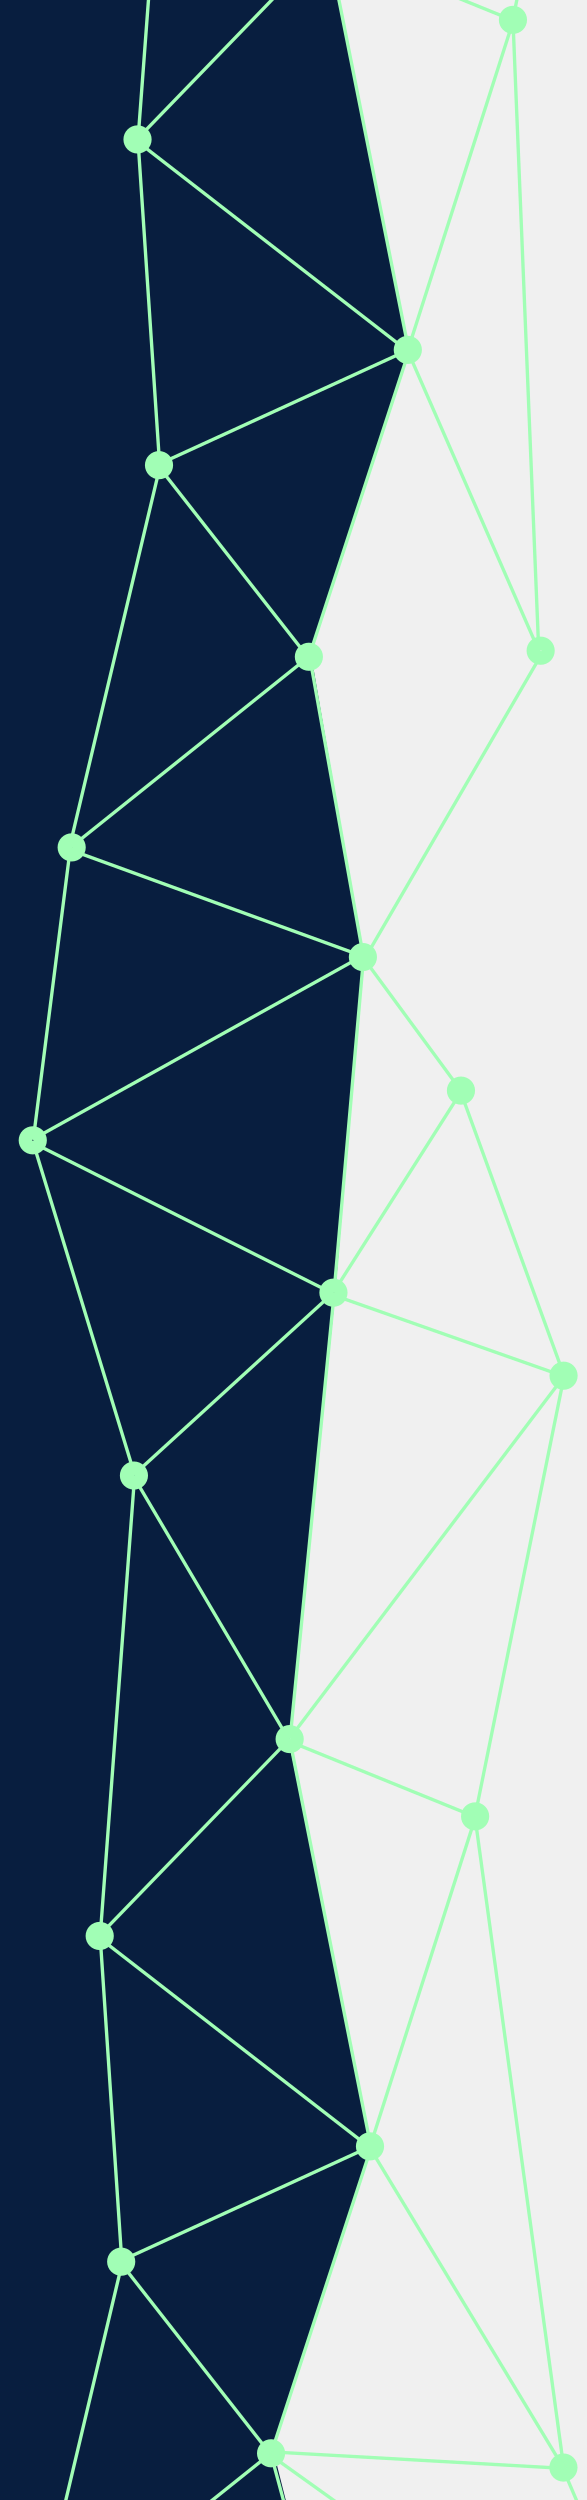
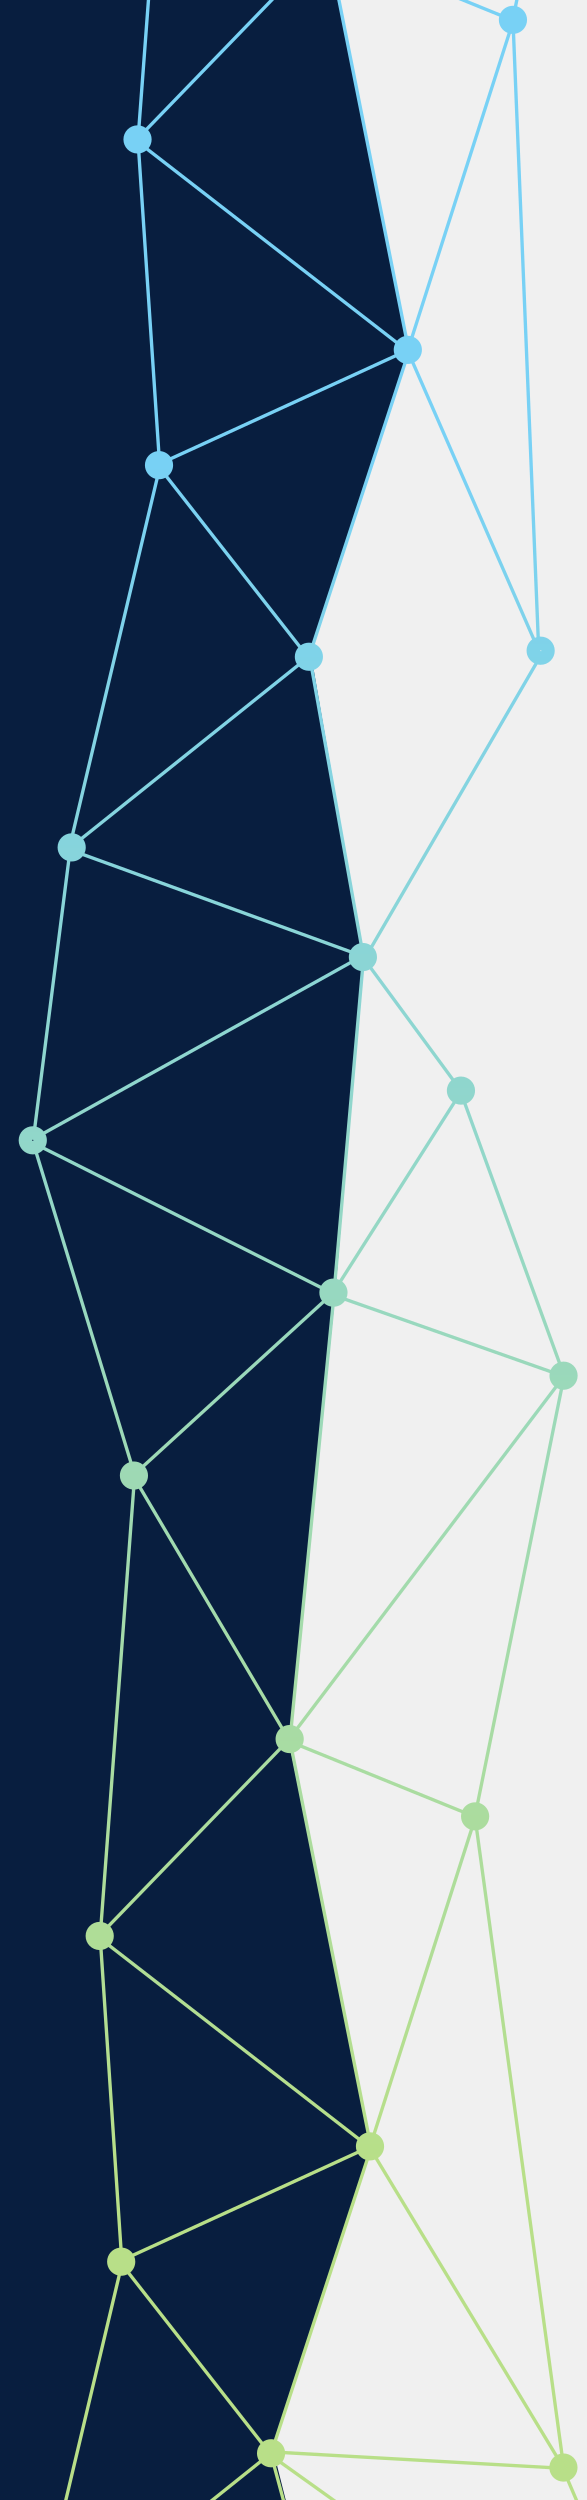
<svg xmlns="http://www.w3.org/2000/svg" width="155" height="661" viewBox="0 0 155 661" fill="none">
  <g clip-path="url(#clip0_678_20226)">
-     <path d="M76.47 460.77L88.554 342.814L96 252.5L-1.28 252.5L-1.28 681.078L80.615 681.078L72.172 647.607L98.148 567.22L76.47 460.77Z" fill="#081E3F" />
-     <path d="M86.47 -14.23L98.554 -132.186L104.385 -198.738L-1 -198.738L-1 253L96 253L82.172 172.607L108.148 92.22L86.47 -14.23Z" fill="#081E3F" />
-     <path d="M88.336 341.43L121.992 288.535L96.11 253.32L88.336 341.438" stroke="#A1FEB5" stroke-width="0.888" />
-     <path d="M8.814 301.16L95.793 252.778L18.534 224.691L8.814 301.168" stroke="#A1FEB5" stroke-width="0.888" />
-     <path d="M97.975 567.145L125.723 480.416L76.727 460.516L97.975 567.153" stroke="#A1FEB5" stroke-width="0.888" />
-     <path d="M26.52 511.509L76.371 459.979L35.554 390.809L26.52 511.517" stroke="#A1FEB5" stroke-width="0.888" />
-     <path d="M89.267 714.349L180.711 727.242L71.773 649.313L89.267 714.357" stroke="#A1FEB5" stroke-width="0.888" />
-     <path d="M8.306 699.335L71.445 648.789L32.21 598.68L8.306 699.343" stroke="#A1FEB5" stroke-width="0.888" />
-     <path d="M76.726 459.455L149.109 363.902L88.303 342.484L76.726 459.463" stroke="#A1FEB5" stroke-width="0.888" />
-     <path d="M35.563 389.788L87.949 341.963L8.793 302.203L35.563 389.796" stroke="#A1FEB5" stroke-width="0.888" />
-     <path d="M71.818 648.287L149.094 652.639L97.999 568.227L71.818 648.295" stroke="#A1FEB5" stroke-width="0.888" />
-     <path d="M32.193 597.645L97.617 567.685L26.518 512.563L32.193 597.653" stroke="#A1FEB5" stroke-width="0.888" />
-     <path d="M86.21 341.782C86.21 342.861 87.085 343.735 88.163 343.735C89.243 343.735 90.117 342.861 90.117 341.782C90.117 340.703 89.243 339.828 88.163 339.828C87.085 339.828 86.21 340.703 86.21 341.782Z" stroke="#A1FEB5" stroke-width="3.551" />
-     <path d="M6.71 301.504C6.71 302.578 7.582 303.45 8.664 303.45C9.745 303.45 10.617 302.578 10.617 301.504C10.617 300.43 9.745 299.559 8.664 299.559C7.582 299.559 6.71 300.43 6.71 301.504Z" stroke="#A1FEB5" stroke-width="3.551" />
-     <path d="M119.925 288.356C119.925 289.429 120.797 290.301 121.878 290.301C122.96 290.301 123.832 289.429 123.832 288.356C123.832 287.282 122.96 286.41 121.878 286.41C120.797 286.41 119.925 287.282 119.925 288.356Z" stroke="#A1FEB5" stroke-width="3.551" />
-     <path d="M99.337 567.505C99.337 568.341 98.664 569.015 97.827 569.015C96.992 569.014 96.318 568.334 96.317 567.505C96.317 566.668 96.991 565.995 97.827 565.995C98.664 565.995 99.337 566.668 99.337 567.505Z" fill="#A1FEB5" stroke="#A1FEB5" stroke-width="0.888" />
-     <path d="M95.874 567.504C95.874 568.578 96.746 569.458 97.828 569.458C98.909 569.458 99.781 568.586 99.781 567.504C99.781 566.423 98.909 565.551 97.828 565.551C96.746 565.551 95.874 566.423 95.874 567.504Z" stroke="#A1FEB5" stroke-width="3.551" />
-     <path d="M27.872 511.868C27.872 512.705 27.199 513.378 26.362 513.378C25.527 513.378 24.853 512.698 24.853 511.868C24.853 511.032 25.526 510.359 26.362 510.358C27.199 510.358 27.872 511.032 27.872 511.868Z" fill="#A1FEB5" stroke="#A1FEB5" stroke-width="0.888" />
-     <path d="M24.409 511.868C24.409 512.947 25.284 513.821 26.363 513.821C27.442 513.821 28.316 512.947 28.316 511.868C28.316 510.789 27.442 509.914 26.363 509.914C25.284 509.914 24.409 510.789 24.409 511.868Z" stroke="#A1FEB5" stroke-width="3.551" />
-     <path d="M123.667 480.25C123.667 481.324 124.539 482.196 125.621 482.196C126.702 482.196 127.574 481.324 127.574 480.25C127.574 479.177 126.702 478.305 125.621 478.305C124.539 478.305 123.667 479.177 123.667 480.25Z" stroke="#A1FEB5" stroke-width="3.551" />
-     <path d="M74.632 459.813C74.632 460.887 75.504 461.758 76.585 461.758C77.667 461.758 78.539 460.887 78.539 459.813C78.539 458.739 77.667 457.867 76.585 457.867C75.504 457.867 74.632 458.739 74.632 459.813Z" stroke="#A1FEB5" stroke-width="3.551" />
-     <path d="M33.468 390.133C33.468 391.208 34.339 392.079 35.414 392.079C36.488 392.079 37.359 391.208 37.359 390.133C37.359 389.059 36.488 388.188 35.414 388.188C34.339 388.188 33.468 389.059 33.468 390.133Z" stroke="#A1FEB5" stroke-width="3.551" />
-     <path d="M147.05 363.735C147.05 364.809 147.922 365.689 149.003 365.689C150.085 365.689 150.957 364.817 150.957 363.735C150.957 362.653 150.085 361.781 149.003 361.781C147.922 361.781 147.05 362.653 147.05 363.735Z" stroke="#A1FEB5" stroke-width="3.551" />
-     <path d="M73.169 648.646C73.169 649.484 72.502 650.155 71.668 650.155C70.833 650.155 70.158 649.475 70.158 648.646C70.158 647.81 70.838 647.136 71.668 647.136C72.495 647.136 73.169 647.808 73.169 648.646Z" fill="#A1FEB5" stroke="#A1FEB5" stroke-width="0.888" />
-     <path d="M69.722 648.649C69.722 649.723 70.593 650.594 71.668 650.594C72.742 650.594 73.613 649.723 73.613 648.649C73.613 647.574 72.742 646.703 71.668 646.703C70.593 646.703 69.722 647.574 69.722 648.649Z" stroke="#A1FEB5" stroke-width="3.551" />
-     <path d="M33.548 597.989C33.548 598.828 32.881 599.499 32.047 599.499C31.212 599.499 30.537 598.819 30.537 597.989C30.537 597.154 31.217 596.479 32.047 596.479C32.874 596.48 33.548 597.152 33.548 597.989Z" fill="#A1FEB5" stroke="#A1FEB5" stroke-width="0.888" />
-     <path d="M30.093 597.989C30.093 599.063 30.965 599.943 32.047 599.943C33.128 599.943 33.992 599.071 33.992 597.989C33.992 596.907 33.12 596.035 32.047 596.035C30.973 596.035 30.093 596.907 30.093 597.989Z" stroke="#A1FEB5" stroke-width="3.551" />
-     <path d="M147.015 652.419C147.015 653.492 147.886 654.372 148.968 654.372C150.05 654.372 150.922 653.5 150.922 652.419C150.922 651.337 150.05 650.465 148.968 650.465C147.886 650.465 147.015 651.337 147.015 652.419Z" stroke="#A1FEB5" stroke-width="3.551" />
-     <path d="M149.047 364.34L125.643 479.962" stroke="#A1FEB5" stroke-width="0.888" />
-     <path d="M148.986 653.031L180.512 726.73" stroke="#A1FEB5" stroke-width="0.888" />
-     <path d="M121.897 288.961L149.047 363.443" stroke="#A1FEB5" stroke-width="0.888" />
-     <path d="M125.648 480.863L149.012 652.125" stroke="#A1FEB5" stroke-width="0.888" />
-     <path d="M93.999 253.047C93.999 254.121 94.871 255.001 95.953 255.001C97.035 255.001 97.898 254.129 97.898 253.047C97.898 251.966 97.027 251.094 95.953 251.094C94.879 251.094 93.999 251.966 93.999 253.047Z" stroke="#A1FEB5" stroke-width="3.551" />
-     <path d="M107.976 92.145L135.723 5.416L86.727 -14.484L107.976 92.153" stroke="#A1FEB5" stroke-width="0.888" />
-     <path d="M36.52 36.509L86.371 -15.021L45.554 -84.191L36.52 36.517" stroke="#A1FEB5" stroke-width="0.888" />
-     <path d="M18.306 224.335L81.445 173.789L42.21 123.68L18.306 224.343" stroke="#A1FEB5" stroke-width="0.888" />
-     <path d="M96 252.5L81.818 173.295L107.999 93.227L143 173.295L97 252.5" stroke="#A1FEB5" stroke-width="0.888" />
-     <path d="M42.193 122.645L107.617 92.686L36.518 37.562L42.193 122.653" stroke="#A1FEB5" stroke-width="0.888" />
-     <path d="M109.337 92.505C109.337 93.341 108.664 94.015 107.827 94.015C106.992 94.014 106.318 93.334 106.317 92.505C106.317 91.668 106.991 90.995 107.827 90.995C108.664 90.995 109.337 91.668 109.337 92.505Z" fill="#A1FEB5" stroke="#A1FEB5" stroke-width="0.888" />
-     <path d="M105.874 92.504C105.874 93.578 106.746 94.458 107.828 94.458C108.909 94.458 109.781 93.586 109.781 92.504C109.781 91.423 108.909 90.551 107.828 90.551C106.746 90.551 105.874 91.423 105.874 92.504Z" stroke="#A1FEB5" stroke-width="3.551" />
-     <path d="M37.872 36.868C37.872 37.705 37.199 38.378 36.362 38.378C35.527 38.378 34.853 37.698 34.853 36.868C34.853 36.032 35.526 35.359 36.362 35.358C37.199 35.358 37.872 36.032 37.872 36.868Z" fill="#A1FEB5" stroke="#A1FEB5" stroke-width="0.888" />
-     <path d="M34.409 36.868C34.409 37.947 35.284 38.821 36.363 38.821C37.442 38.821 38.316 37.947 38.316 36.868C38.316 35.789 37.442 34.914 36.363 34.914C35.284 34.914 34.409 35.789 34.409 36.868Z" stroke="#A1FEB5" stroke-width="3.551" />
-     <path d="M133.667 5.25C133.667 6.324 134.539 7.196 135.621 7.196C136.702 7.196 137.574 6.324 137.574 5.25C137.574 4.177 136.702 3.305 135.621 3.305C134.539 3.305 133.667 4.177 133.667 5.25Z" stroke="#A1FEB5" stroke-width="3.551" />
-     <path d="M83.169 173.646C83.169 174.484 82.502 175.155 81.668 175.155C80.833 175.155 80.158 174.475 80.158 173.646C80.158 172.81 80.838 172.136 81.668 172.136C82.495 172.136 83.169 172.808 83.169 173.646Z" fill="#A1FEB5" stroke="#A1FEB5" stroke-width="0.888" />
-     <path d="M79.722 173.649C79.722 174.723 80.593 175.594 81.668 175.594C82.742 175.594 83.613 174.723 83.613 173.649C83.613 172.574 82.742 171.703 81.668 171.703C80.593 171.703 79.722 172.574 79.722 173.649Z" stroke="#A1FEB5" stroke-width="3.551" />
-     <path d="M43.548 122.989C43.548 123.828 42.881 124.499 42.047 124.499C41.212 124.499 40.537 123.819 40.537 122.989C40.537 122.154 41.217 121.479 42.047 121.479C42.874 121.48 43.548 122.152 43.548 122.989Z" fill="#A1FEB5" stroke="#A1FEB5" stroke-width="0.888" />
-     <path d="M40.093 122.989C40.093 124.063 40.965 124.943 42.047 124.943C43.128 124.943 43.992 124.071 43.992 122.989C43.992 121.907 43.12 121.035 42.047 121.035C40.973 121.035 40.093 121.907 40.093 122.989Z" stroke="#A1FEB5" stroke-width="3.551" />
-     <path d="M159.047 -110.66L135.643 4.962" stroke="#A1FEB5" stroke-width="0.888" />
-     <path d="M135.648 5.863L142.5 173.5" stroke="#A1FEB5" stroke-width="0.888" />
-     <path d="M16.999 224.047C16.999 225.121 17.871 226.001 18.953 226.001C20.035 226.001 20.898 225.129 20.898 224.047C20.898 222.966 20.027 222.094 18.953 222.094C17.879 222.094 16.999 222.966 16.999 224.047Z" stroke="#A1FEB5" stroke-width="3.551" />
-     <path d="M140.999 172.047C140.999 173.121 141.871 174.001 142.953 174.001C144.035 174.001 144.898 173.129 144.898 172.047C144.898 170.966 144.027 170.094 142.953 170.094C141.879 170.094 140.999 170.966 140.999 172.047Z" stroke="#A1FEB5" stroke-width="3.551" />
+     <path d="M104.385 -198.738L98.554 -132.186L86.47 -14.23L108.147 92.22L82.171 172.607L95.913 252.5H95.999L95.971 252.838L95.999 253H95.958L88.554 342.813L76.47 460.77L98.147 567.22L72.171 647.607L80.613 681.078H-1.281V252.5H-1.001V-198.738H104.385Z" fill="#081E3F" />
+     <path d="M4.934 301.502C4.934 299.443 6.605 297.781 8.662 297.781C8.707 297.781 8.751 297.784 8.795 297.785L17.721 227.565C16.264 227.055 15.224 225.667 15.224 224.046C15.224 222.029 16.823 220.399 18.804 220.32L41.062 126.584C39.477 126.151 38.318 124.698 38.317 122.987C38.317 121.099 39.719 119.55 41.523 119.296L36.274 40.593C34.256 40.546 32.634 38.896 32.634 36.866C32.634 34.819 34.283 33.157 36.326 33.138L44.883 -81.186C43.079 -81.444 41.692 -82.994 41.692 -84.869C41.693 -86.474 42.709 -87.841 44.134 -88.363L19.238 -169.82C19.051 -169.791 18.859 -169.776 18.663 -169.776C16.606 -169.777 14.935 -171.439 14.935 -173.498C14.935 -175.557 16.606 -177.218 18.663 -177.219C18.707 -177.219 18.751 -177.216 18.795 -177.215L28.094 -250.366L28.163 -250.917L28.686 -250.728L105.755 -222.71L105.771 -222.893L105.959 -222.636L106.858 -222.31L106.391 -222.049L106.468 -221.944L130.033 -189.88C130.577 -190.19 131.207 -190.367 131.878 -190.367C133.935 -190.367 135.607 -188.705 135.607 -186.646C135.607 -185.125 134.695 -183.821 133.389 -183.243L158.291 -114.927C158.521 -114.971 158.759 -114.996 159.003 -114.996C161.065 -114.996 162.732 -113.329 162.732 -111.267C162.732 -109.204 161.065 -107.538 159.003 -107.538C158.957 -107.538 158.912 -107.539 158.867 -107.541L136.755 1.704C138.258 2.183 139.349 3.585 139.35 5.248C139.35 7.104 137.991 8.637 136.217 8.922L142.731 168.324C142.805 168.32 142.879 168.316 142.953 168.316C145.012 168.317 146.674 169.988 146.674 172.046C146.674 174.098 145.025 175.774 142.953 175.774C142.669 175.774 142.392 175.742 142.126 175.682L98.673 250.502C99.294 251.169 99.674 252.063 99.674 253.046C99.674 254.129 99.215 255.108 98.477 255.79L120.034 285.121C120.578 284.812 121.207 284.634 121.877 284.634C123.934 284.634 125.606 286.296 125.606 288.354C125.606 289.875 124.694 291.179 123.389 291.757L148.291 360.072C148.521 360.028 148.759 360.003 149.002 360.003C151.064 360.003 152.731 361.67 152.731 363.732C152.731 365.795 151.064 367.461 149.002 367.461C148.957 367.461 148.912 367.46 148.867 367.458L126.755 476.704C128.259 477.182 129.35 478.586 129.351 480.249C129.351 482.004 128.137 483.47 126.505 483.865L148.99 648.688C151.043 648.7 152.698 650.362 152.698 652.417C152.698 653.88 151.859 655.144 150.635 655.755L180.92 726.554L180.666 726.663L180.969 726.879L180.649 727.68L89.205 714.787L89.267 714.355L88.839 714.471L72.125 652.338C71.975 652.356 71.822 652.366 71.667 652.366C70.642 652.366 69.713 651.952 69.04 651.281L8.583 699.68L8.313 699.342L8.306 699.341L7.874 699.238L31.062 601.584C29.477 601.151 28.318 599.699 28.317 597.987C28.317 596.099 29.719 594.55 31.523 594.296L26.274 515.592C24.256 515.545 22.633 513.895 22.633 511.865C22.633 509.818 24.283 508.156 26.326 508.137L34.883 393.815C33.079 393.558 31.692 392.007 31.691 390.132C31.692 388.526 32.709 387.158 34.134 386.637L9.238 305.18C9.05 305.209 8.858 305.224 8.662 305.224C6.605 305.223 4.934 303.561 4.934 301.502ZM179.706 725.977L149.796 656.053C149.53 656.113 149.253 656.146 148.969 656.146C147.055 656.145 145.49 654.707 145.268 652.867L75.375 648.933C75.321 649.643 75.068 650.296 74.671 650.839L179.706 725.977ZM89.618 713.947L178.982 726.548L74.061 651.493C73.744 651.76 73.383 651.974 72.989 652.124L89.618 713.947ZM89.097 -17.94C89.845 -17.261 90.314 -16.281 90.314 -15.19C90.314 -14.638 90.193 -14.115 89.978 -13.645L132.304 3.547C132.923 2.347 134.176 1.528 135.62 1.527C135.708 1.527 135.796 1.532 135.883 1.538L157.99 -107.678C157.744 -107.747 157.508 -107.841 157.285 -107.957L89.097 -17.94ZM100.49 -136.132C101.344 -135.448 101.893 -134.399 101.893 -133.22C101.893 -132.724 101.795 -132.252 101.619 -131.819L155.605 -112.804C155.975 -113.622 156.63 -114.281 157.445 -114.655L132.539 -182.983C132.324 -182.945 132.104 -182.925 131.878 -182.925C131.371 -182.925 130.886 -183.026 130.445 -183.209L100.49 -136.132ZM87.494 -18.798C87.804 -18.72 88.098 -18.604 88.372 -18.455L156.552 -108.458C155.768 -109.143 155.275 -110.15 155.274 -111.267C155.274 -111.503 155.296 -111.733 155.338 -111.957L101.183 -131.032C100.558 -130.172 99.574 -129.589 98.451 -129.503L87.494 -18.798ZM99.406 564.126C100.676 564.72 101.555 566.007 101.555 567.504C101.555 568.78 100.916 569.904 99.941 570.576L147.424 649.022C147.642 648.923 147.871 648.845 148.108 648.789L125.624 483.971L125.621 483.971C125.432 483.971 125.245 483.957 125.063 483.93L99.406 564.126ZM79.096 457.061C79.843 457.74 80.313 458.719 80.314 459.811C80.314 460.362 80.193 460.885 79.978 461.355L122.306 478.548C122.925 477.348 124.177 476.529 125.621 476.528C125.709 476.528 125.796 476.533 125.882 476.539L147.99 367.321C147.744 367.252 147.508 367.159 147.285 367.043L79.096 457.061ZM90.491 338.866C91.345 339.55 91.893 340.6 91.893 341.778C91.892 342.275 91.794 342.748 91.618 343.181L145.605 362.195C145.974 361.377 146.63 360.718 147.445 360.344L122.539 292.017C122.324 292.055 122.103 292.076 121.877 292.076C121.37 292.076 120.885 291.975 120.444 291.792L90.491 338.866ZM73.268 645.286C74.347 645.801 75.137 646.82 75.337 648.039L145.267 651.977C145.385 650.966 145.906 650.08 146.666 649.483L99.153 570.989C98.741 571.146 98.293 571.232 97.825 571.232C97.711 571.232 97.599 571.227 97.487 571.217L73.268 645.286ZM77.494 456.203C77.804 456.281 78.098 456.396 78.372 456.546L146.552 366.542C145.768 365.857 145.274 364.85 145.273 363.732C145.273 363.497 145.295 363.266 145.337 363.043L91.182 343.968C90.557 344.828 89.573 345.409 88.451 345.495L77.494 456.203ZM142.879 171.91L143.011 172.213C143.075 172.191 143.123 172.132 143.123 172.046C143.123 171.94 143.041 171.867 142.953 171.867C142.926 171.867 142.9 171.875 142.877 171.887L142.879 171.91ZM109.407 89.124C110.678 89.718 111.557 91.006 111.557 92.503C111.556 93.922 110.767 95.154 109.602 95.784L141.446 168.636C141.577 168.578 141.711 168.526 141.85 168.483L135.329 8.958C135.24 8.951 135.151 8.942 135.063 8.929L109.407 89.124ZM95.881 249.318C95.905 249.318 95.929 249.316 95.953 249.316C96.703 249.316 97.4 249.539 97.983 249.921L141.276 175.377C140.057 174.762 139.224 173.496 139.224 172.046C139.224 170.84 139.796 169.773 140.68 169.092L108.776 96.11C108.473 96.19 108.155 96.231 107.827 96.231C107.713 96.231 107.6 96.226 107.488 96.216L83.269 170.288C84.522 170.887 85.388 172.165 85.389 173.646C85.389 175.248 84.377 176.614 82.957 177.139L95.881 249.318ZM107.756 88.775C107.78 88.775 107.803 88.773 107.827 88.773C108.08 88.773 108.326 88.799 108.564 88.847L134.207 8.693C132.849 8.138 131.892 6.807 131.892 5.248C131.892 4.949 131.927 4.658 131.994 4.379L89.508 -12.878C89.058 -12.312 88.447 -11.88 87.744 -11.651L107.756 88.775ZM99.069 -136.837C99.301 -136.779 99.524 -136.7 99.736 -136.601L129.671 -183.646C128.748 -184.322 128.149 -185.414 128.149 -186.646C128.149 -187.715 128.6 -188.675 129.32 -189.353L106.449 -220.472L99.069 -136.837ZM97.756 563.776C97.779 563.776 97.802 563.774 97.825 563.774C98.078 563.774 98.325 563.801 98.564 563.849L124.207 483.693C122.85 483.138 121.893 481.807 121.893 480.249C121.893 479.95 121.929 479.659 121.996 479.38L79.507 462.122C79.057 462.687 78.447 463.119 77.744 463.348L97.756 563.776ZM89.069 338.161C89.302 338.219 89.525 338.299 89.737 338.398L119.67 291.355C118.747 290.679 118.148 289.588 118.148 288.354C118.149 287.286 118.599 286.325 119.32 285.647L97.758 256.31C97.306 256.56 96.797 256.719 96.252 256.762L89.069 338.161ZM39.166 34.41C39.741 35.066 40.092 35.925 40.092 36.866C40.092 37.731 39.796 38.527 39.302 39.159L104.987 90.086C105.473 89.516 106.126 89.094 106.873 88.897L86.873 -11.479C86.778 -11.472 86.682 -11.468 86.585 -11.468C85.725 -11.468 84.933 -11.758 84.302 -12.246L39.166 34.41ZM79.519 170.61C80.126 170.18 80.867 169.926 81.668 169.926C81.928 169.926 82.181 169.952 82.426 170.003L106.614 96.029C105.813 95.754 105.137 95.213 104.688 94.514L45.506 121.614C45.674 122.039 45.768 122.502 45.768 122.987C45.767 124.124 45.261 125.145 44.458 125.83L79.519 170.61ZM94.919 -135.057C95.56 -136.186 96.772 -136.949 98.163 -136.949C98.171 -136.949 98.18 -136.948 98.189 -136.948L105.66 -221.642L22.021 -175.118C22.259 -174.629 22.392 -174.079 22.393 -173.498C22.393 -172.851 22.227 -172.244 21.938 -171.715L94.919 -135.057ZM19.674 -177.079C20.415 -176.872 21.062 -176.442 21.539 -175.866L104.729 -222.141L28.904 -249.704L19.674 -177.079ZM42.412 119.276C43.515 119.384 44.474 119.974 45.081 120.831L104.301 93.715C104.17 93.334 104.099 92.927 104.099 92.503C104.099 91.899 104.242 91.329 104.496 90.825L38.672 39.793C38.236 40.137 37.721 40.386 37.159 40.509L42.412 119.276ZM84.845 -18.48C85.364 -18.755 85.957 -18.91 86.585 -18.91C86.594 -18.91 86.604 -18.909 86.613 -18.909L97.561 -129.54C96.864 -129.653 96.231 -129.96 95.721 -130.403L48.348 -87.155C48.84 -86.524 49.135 -85.731 49.135 -84.869C49.135 -83.583 48.483 -82.45 47.491 -81.781L84.845 -18.48ZM29.166 509.409C29.741 510.065 30.091 510.924 30.091 511.865C30.091 512.73 29.795 513.526 29.301 514.158L94.986 565.086C95.472 564.516 96.126 564.094 96.873 563.897L76.873 463.521C76.778 463.528 76.681 463.532 76.584 463.532C75.725 463.532 74.933 463.242 74.302 462.754L29.166 509.409ZM69.518 645.608C70.125 645.178 70.866 644.924 71.667 644.924C71.927 644.924 72.181 644.952 72.426 645.003L96.613 571.03C95.812 570.755 95.136 570.214 94.686 569.515L35.506 596.614C35.674 597.039 35.768 597.503 35.768 597.987C35.767 599.124 35.261 600.145 34.457 600.83L69.518 645.608ZM84.918 339.942C85.558 338.812 86.771 338.049 88.163 338.049C88.171 338.049 88.18 338.05 88.189 338.05L95.362 256.729C94.256 256.553 93.315 255.89 92.76 254.972L12.021 299.883C12.258 300.372 12.392 300.921 12.392 301.502C12.392 302.148 12.226 302.755 11.937 303.284L84.918 339.942ZM45 -88.565C45.136 -88.581 45.274 -88.59 45.414 -88.59C46.286 -88.59 47.087 -88.289 47.722 -87.786L95.124 -131.061C94.69 -131.67 94.435 -132.415 94.435 -133.22C94.435 -133.573 94.485 -133.914 94.576 -134.237L21.414 -170.985C21.049 -170.588 20.6 -170.269 20.094 -170.06L45 -88.565ZM22.017 221.932C22.43 222.533 22.674 223.261 22.674 224.046C22.674 224.6 22.552 225.127 22.336 225.601L92.72 251.188C93.211 250.335 94.03 249.697 95.001 249.44L82.091 177.344C81.952 177.359 81.811 177.368 81.668 177.368C80.642 177.368 79.713 176.953 79.04 176.282L22.017 221.932ZM32.412 594.276C33.515 594.384 34.474 594.973 35.081 595.831L94.299 568.716C94.168 568.335 94.097 567.927 94.097 567.504C94.097 566.9 94.241 566.33 94.495 565.825L28.671 514.791C28.235 515.135 27.721 515.384 27.159 515.507L32.412 594.276ZM9.674 297.922C10.414 298.13 11.061 298.558 11.538 299.134L92.393 254.159C92.282 253.807 92.224 253.433 92.224 253.046C92.224 252.684 92.276 252.334 92.372 252.004L21.862 226.372C21.183 227.225 20.138 227.774 18.953 227.774C18.831 227.774 18.71 227.768 18.591 227.757L9.674 297.922ZM74.845 456.52C75.364 456.246 75.956 456.09 76.584 456.09C76.594 456.09 76.604 456.091 76.613 456.091L87.561 345.458C86.864 345.345 86.232 345.039 85.722 344.596L38.347 387.846C38.839 388.477 39.134 389.269 39.134 390.132C39.134 391.417 38.483 392.551 37.491 393.22L74.845 456.52ZM35 386.435C35.136 386.42 35.273 386.411 35.413 386.411C36.285 386.411 37.086 386.712 37.721 387.215L85.124 343.938C84.69 343.329 84.435 342.583 84.435 341.778C84.435 341.426 84.484 341.086 84.575 340.763L11.414 304.015C11.05 304.412 10.6 304.73 10.094 304.939L35 386.435ZM37.21 33.235C37.683 33.345 38.121 33.545 38.506 33.816L83.669 -12.869C83.16 -13.505 82.856 -14.311 82.856 -15.189C82.856 -16.3 83.343 -17.295 84.114 -17.976L46.7 -81.376C46.406 -81.268 46.095 -81.196 45.772 -81.165L37.21 33.235ZM19.699 220.393C20.356 220.526 20.948 220.834 21.429 221.264L78.49 175.585C78.145 175.02 77.946 174.357 77.946 173.646C77.946 172.713 78.291 171.859 78.859 171.206L43.716 126.322C43.215 126.574 42.649 126.716 42.047 126.716C42.013 126.716 41.978 126.715 41.944 126.714L19.699 220.393ZM27.21 508.234C27.683 508.345 28.122 508.545 28.507 508.816L73.668 462.132C73.159 461.496 72.856 460.689 72.856 459.811C72.856 458.7 73.342 457.705 74.113 457.024L36.7 393.624C36.406 393.732 36.095 393.805 35.772 393.836L27.21 508.234ZM68.49 650.585C68.144 650.02 67.945 649.355 67.945 648.645C67.945 647.711 68.291 646.859 68.858 646.206L33.715 601.322C33.215 601.573 32.649 601.716 32.047 601.716C32.013 601.716 31.978 601.715 31.944 601.714L9.038 698.178L68.49 650.585ZM18.495 -173.444L18.71 -173.337C18.79 -173.357 18.842 -173.424 18.842 -173.498C18.842 -173.586 18.769 -173.668 18.663 -173.668C18.558 -173.668 18.485 -173.586 18.485 -173.498C18.485 -173.48 18.489 -173.462 18.495 -173.444ZM8.494 301.556L8.709 301.663C8.788 301.643 8.841 301.576 8.841 301.502C8.841 301.414 8.768 301.332 8.662 301.332C8.556 301.332 8.485 301.414 8.484 301.502C8.484 301.52 8.488 301.538 8.494 301.556Z" fill="url(#paint0_linear_678_20226)" />
  </g>
  <defs>
+     <linearGradient id="paint0_linear_678_20226" x1="92.951" y1="122" x2="92.951" y2="573" gradientUnits="userSpaceOnUse">
+       <stop stop-color="#78D1F5" />
+       <stop offset="1" stop-color="#B8DF88" />
+     </linearGradient>
    <clipPath id="clip0_678_20226">
      <rect width="661" height="155" fill="white" transform="translate(2.88932e-05 661) rotate(-90)" />
    </clipPath>
  </defs>
</svg>
